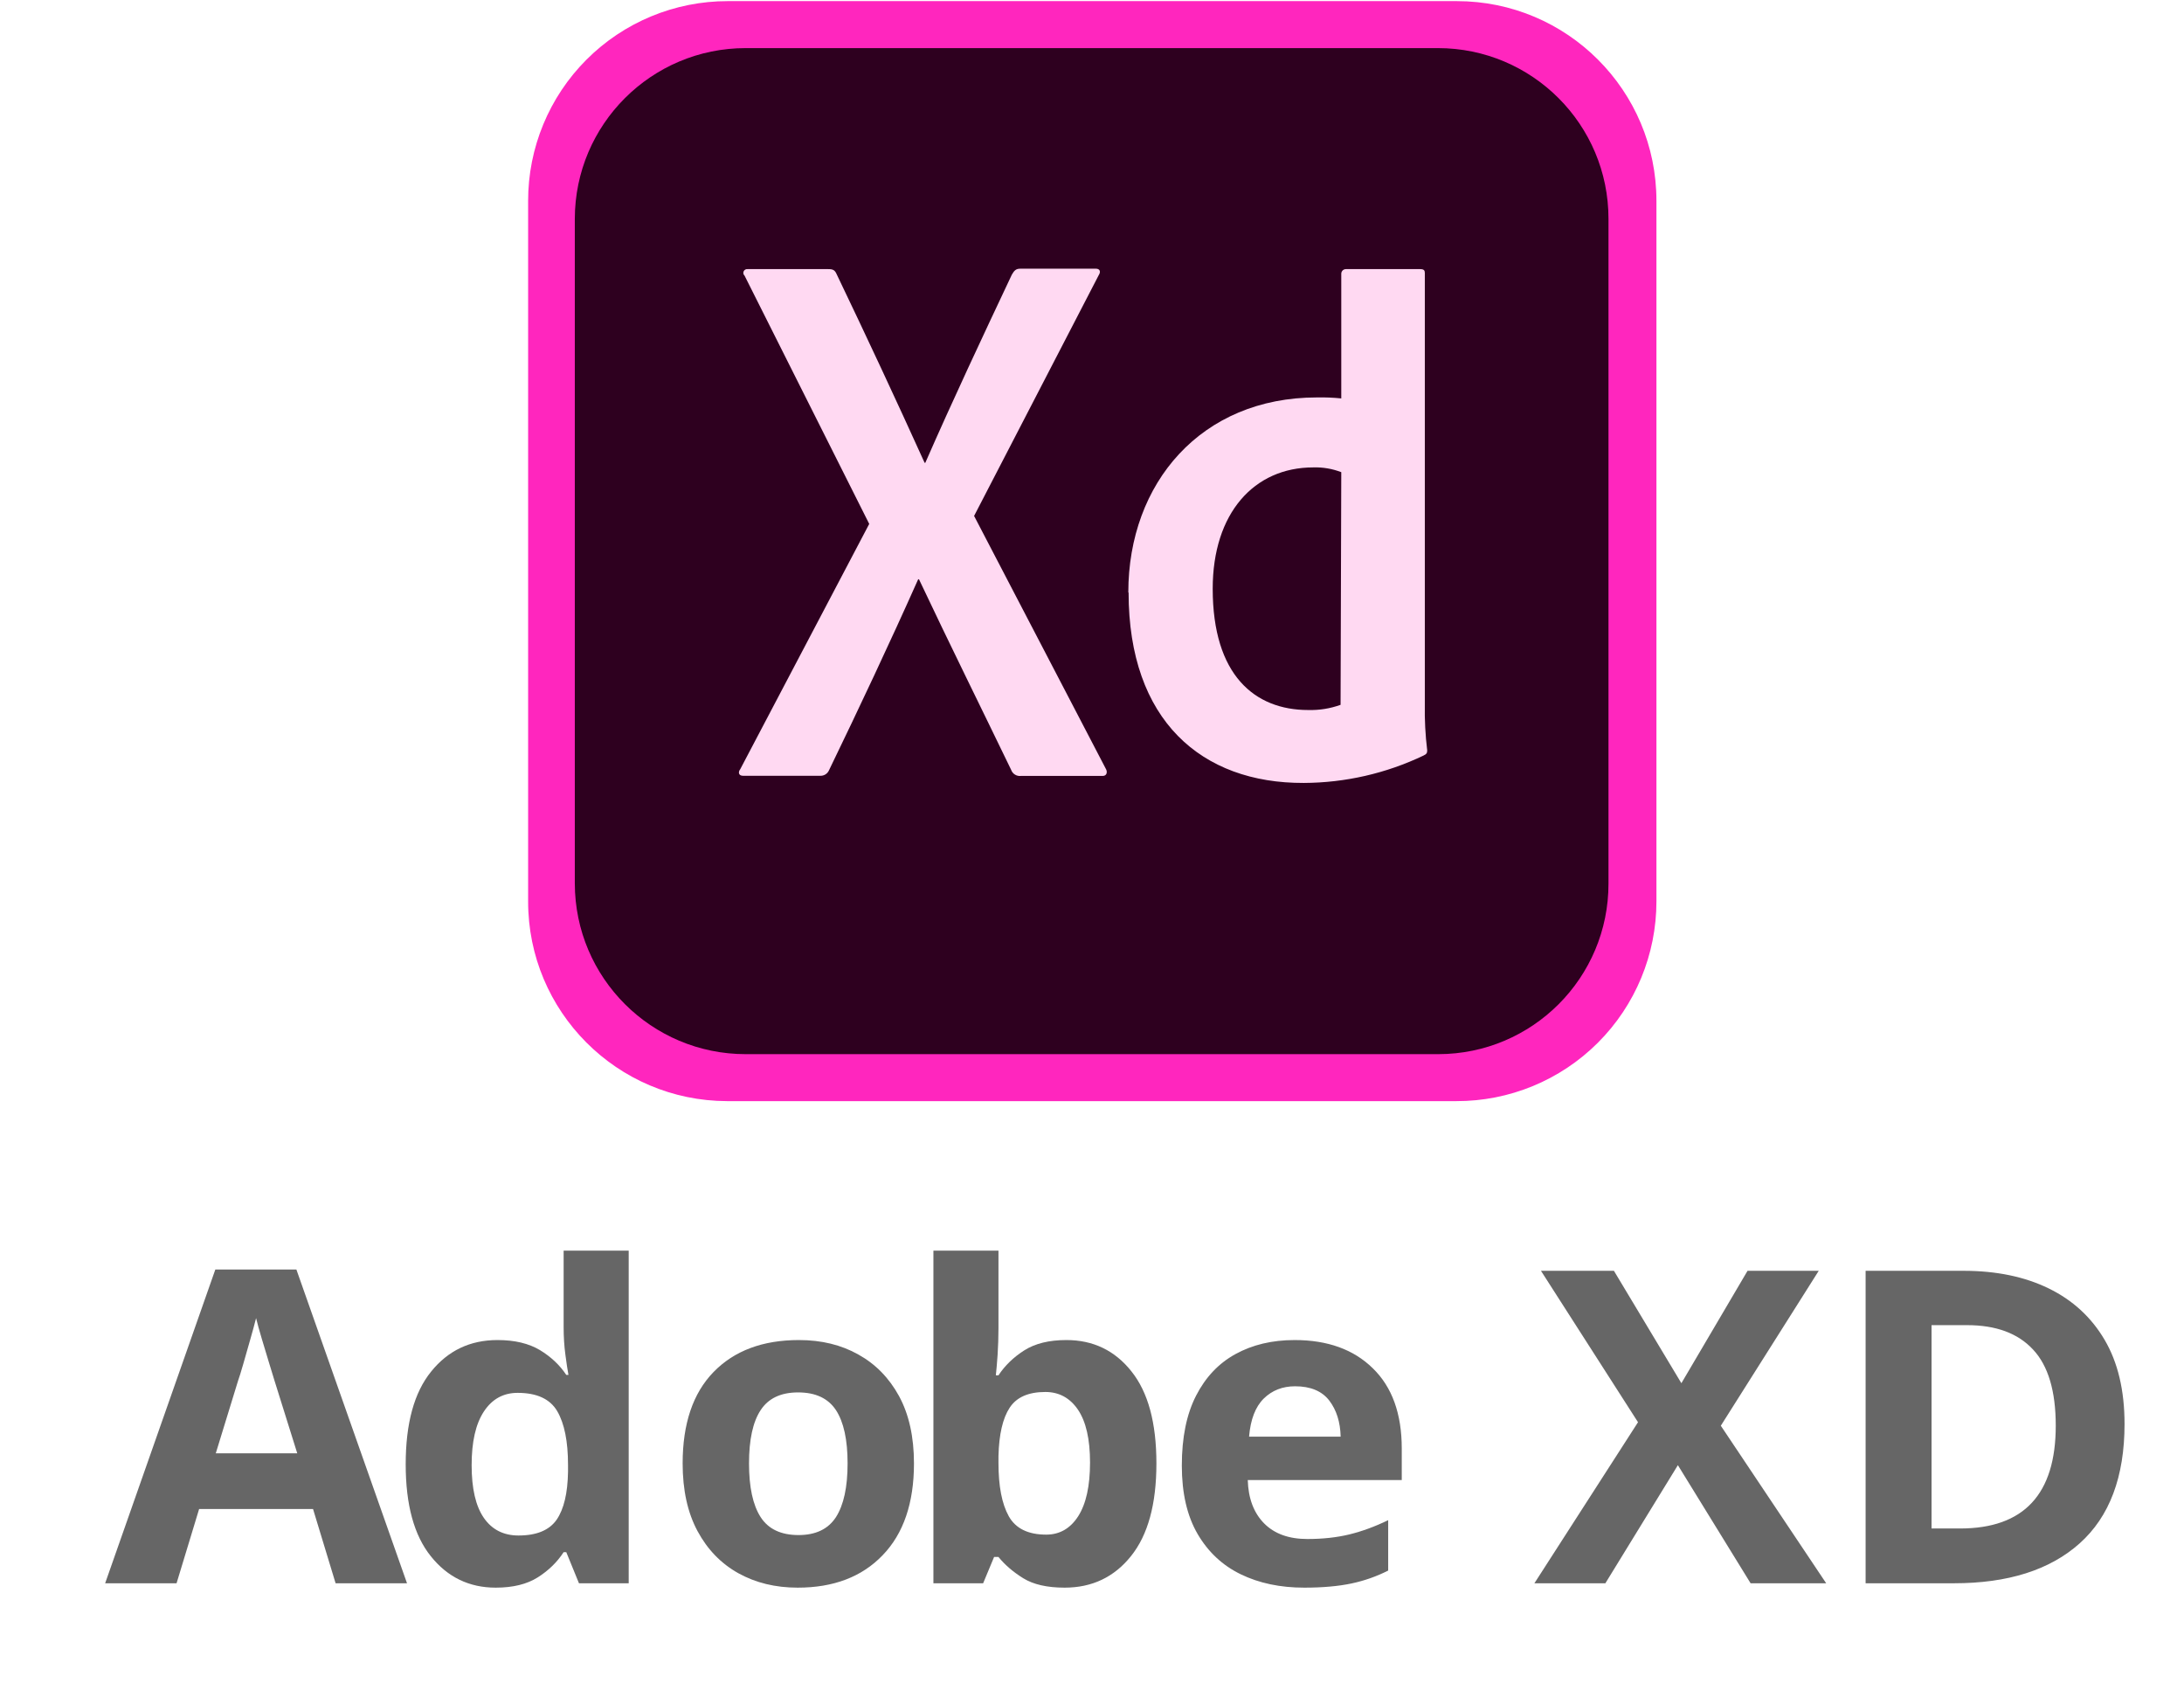
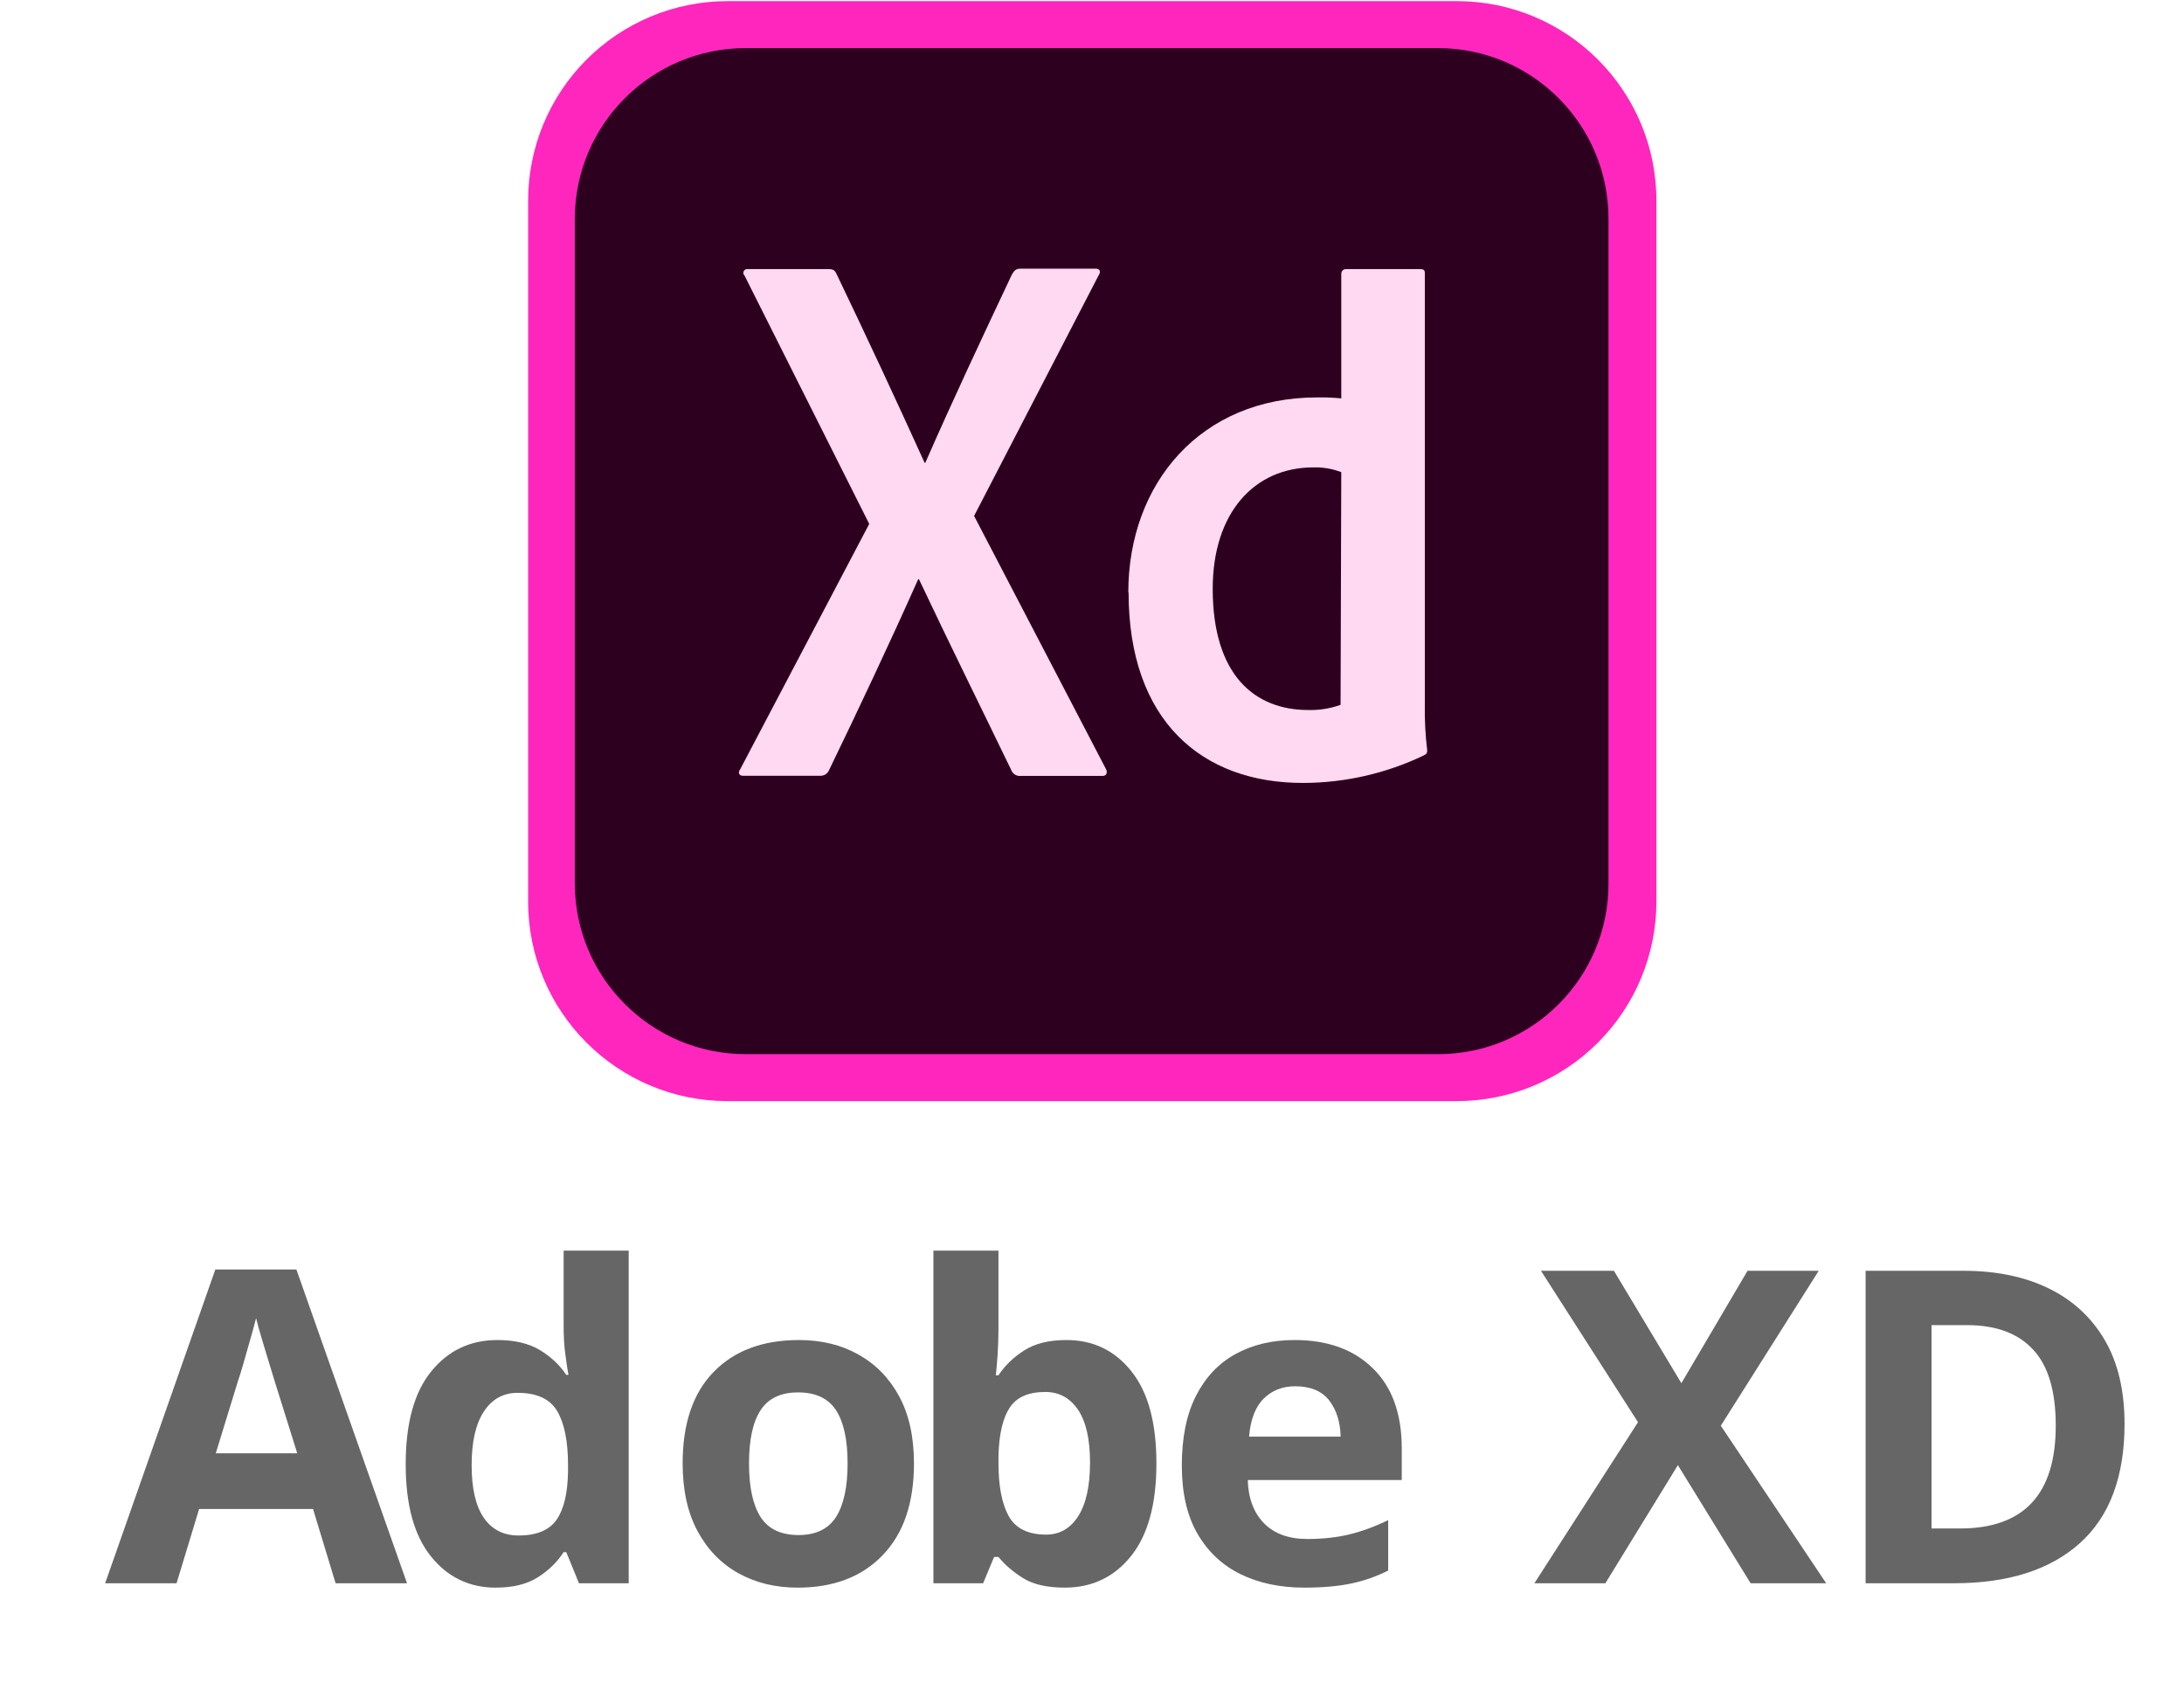
- <svg xmlns="http://www.w3.org/2000/svg" id="Layer_1" data-name="Layer 1" width="155.78" height="120.95" viewBox="0 0 155.78 120.95">
+ <svg xmlns="http://www.w3.org/2000/svg" id="Layer_1" data-name="Layer 1" width="155.78" height="120" viewBox="0 0 155.78 120">
  <g>
    <path d="M103.87,78.52h-52A14.23,14.23,0,0,1,37.67,64.27V14.33A14.23,14.23,0,0,1,51.91.08h52a14.24,14.24,0,0,1,14.24,14.25V64.27A14.24,14.24,0,0,1,103.87,78.52Z" style="fill: #ff26be" />
    <path d="M102.59,75.17H53.19A12.19,12.19,0,0,1,41,63V15.6A12.19,12.19,0,0,1,53.19,3.43h49.37A12.17,12.17,0,0,1,114.73,15.6V63A12.15,12.15,0,0,1,102.59,75.17Z" style="fill: #2e001f" />
    <path d="M69.48,36.79l9.38,18c.17.27.07.54-.2.54H72.83a.66.66,0,0,1-.71-.44C70,50.5,67.8,46.07,65.55,41.31h-.06c-2,4.49-4.23,9.22-6.37,13.64a.65.65,0,0,1-.61.37H53c-.33,0-.36-.27-.2-.47L62,37.36l-8.89-17.7a.27.27,0,0,1,.21-.47h5.76c.34,0,.47.07.6.37,2.12,4.42,4.26,9,6.27,13.44H66c1.94-4.43,4.09-9,6.17-13.41.16-.27.27-.43.6-.43h5.4c.27,0,.37.2.2.46Zm11,5.46c0-7.81,5.2-13.91,13.45-13.91a14.22,14.22,0,0,1,1.74.07V19.52a.33.33,0,0,1,.33-.33h5.3c.27,0,.33.1.33.27V50.23a23.51,23.51,0,0,0,.17,3.28c0,.2-.06.27-.27.37A20,20,0,0,1,93,55.83C85.7,55.86,80.5,51.37,80.5,42.25Zm15.19-8.58a5.1,5.1,0,0,0-2-.34c-4.22,0-7.17,3.26-7.17,8.65,0,6.17,3,8.65,6.81,8.65a6.3,6.3,0,0,0,2.31-.37Z" style="fill: #ffd9f2" />
  </g>
  <text transform="translate(7.5 112.9)" style="font-size: 31.205px;fill: #666;font-family: MyriadPro-Bold, Myriad Pro;font-weight: 700">
    <tspan style="letter-spacing: -0.014em">A</tspan>
    <tspan x="20.03" y="0">do</tspan>
    <tspan x="56.64" y="0" style="letter-spacing: 0.003em">b</tspan>
    <tspan x="75.39" y="0">e XD</tspan>
  </text>
</svg>
